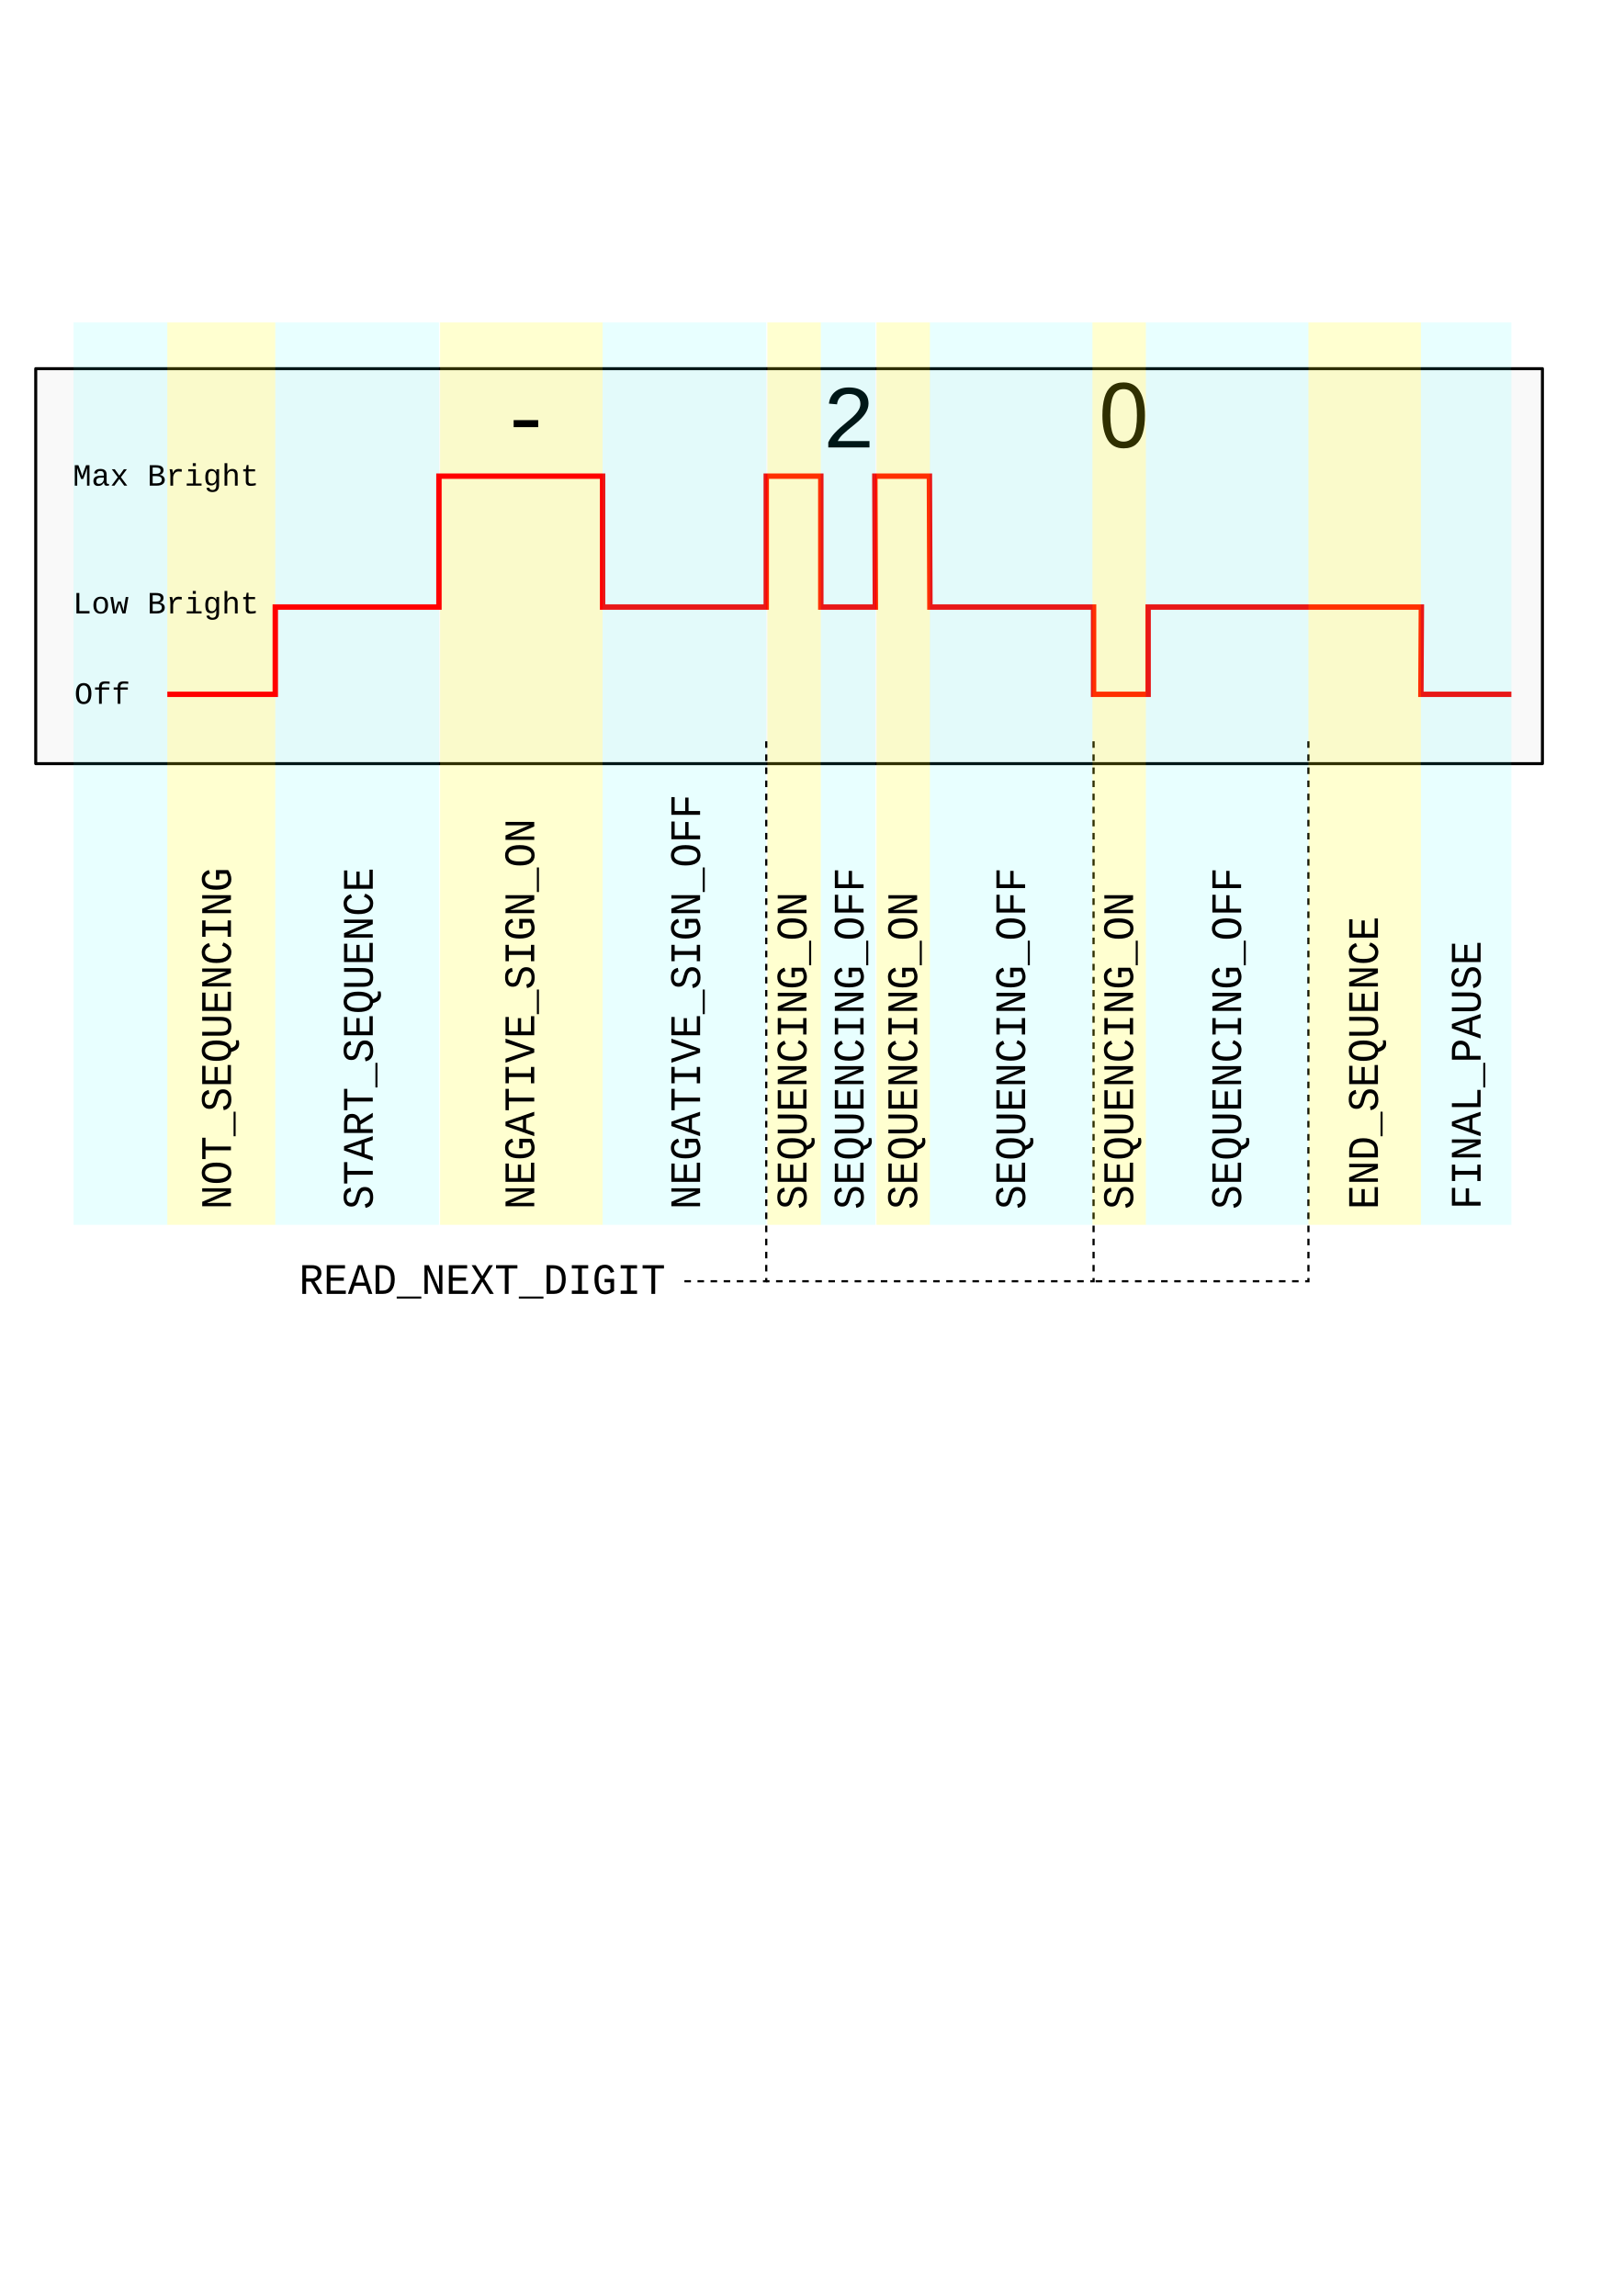
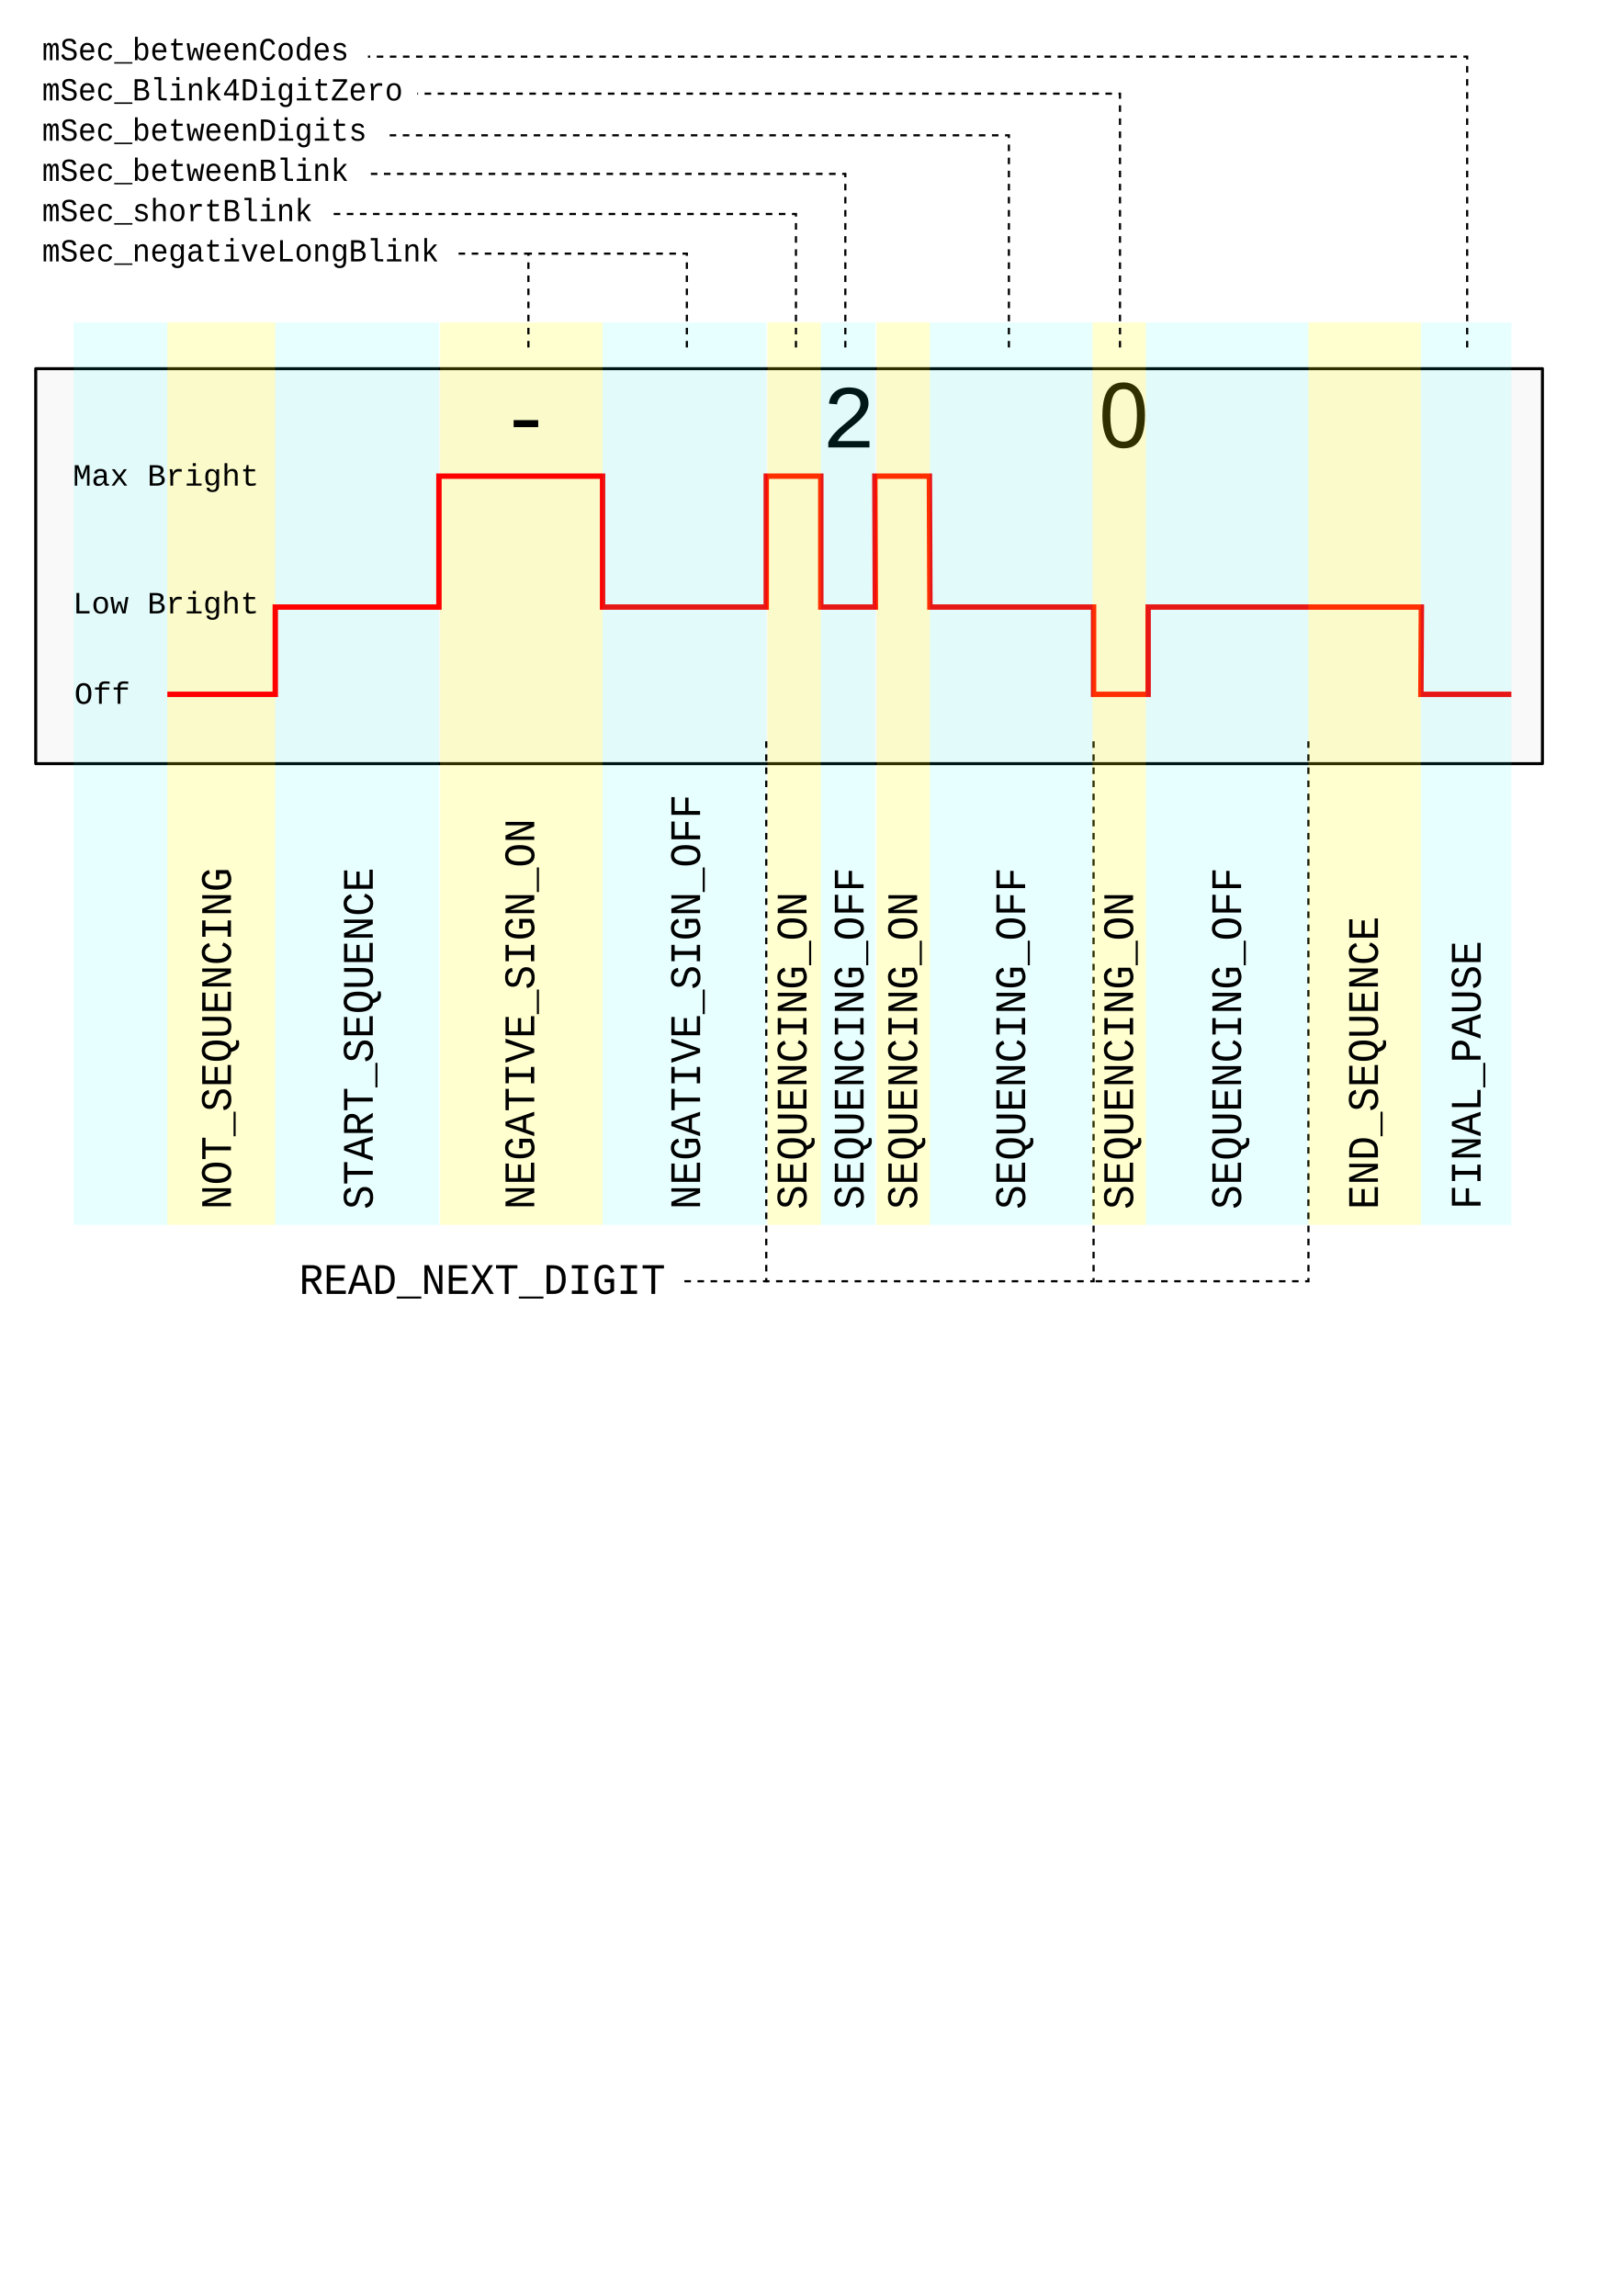
<svg xmlns="http://www.w3.org/2000/svg" width="744.094" height="1052.362" id="svg2" version="1.1">
  <defs id="defs4" />
  <g id="layer1">
    <rect style="opacity:1;fill:#f9f9f9;stroke:#000000;stroke-width:1.38;stroke-linecap:round;stroke-linejoin:round;stroke-miterlimit:4;stroke-dasharray:none;stroke-dashoffset:0" id="rect940" width="690.476" height="181.045" x="1045.371" y="168.972" ry="0" />
    <rect style="opacity:1;fill:#f9f9f9;stroke:#000000;stroke-width:1.38;stroke-linecap:round;stroke-linejoin:round;stroke-miterlimit:4;stroke-dasharray:none;stroke-dashoffset:0" id="rect917" width="690.476" height="125.191" x="1045.371" y="27.927" ry="0.463" />
    <g id="g924" transform="translate(1051.857,11.20149)">
      <path id="path3831" d="M 51.564,114.908 H 151.036 V 57.485 h 25.117 v 57.423 h 25 V 57.485 h 25 v 57.423 h 25 V 57.485 h 25 v 57.423 h 100 V 57.485 h 25 v 57.423 h 100 V 57.485 h 25 v 57.423 h 25 V 57.485 h 25.221 l -0.221,57.423 h 75" style="fill:none;stroke:#ff0000;stroke-width:2.48;stroke-linecap:butt;stroke-linejoin:miter;stroke-miterlimit:4;stroke-dasharray:none;stroke-opacity:1" />
      <text id="text3857" y="52.004" x="31.263" style="font-style:normal;font-variant:normal;font-weight:normal;font-stretch:normal;line-height:0%;font-family:'Liberation Mono';-inkscape-font-specification:'Liberation Mono';letter-spacing:0px;word-spacing:0px;fill:#000000;fill-opacity:1;stroke:none" xml:space="preserve">
        <tspan y="52.004" x="31.263" id="tspan3859" style="font-size:14.215px;line-height:1.25">On</tspan>
      </text>
      <text xml:space="preserve" style="font-style:normal;font-variant:normal;font-weight:normal;font-stretch:normal;line-height:0%;font-family:'Liberation Mono';-inkscape-font-specification:'Liberation Mono';letter-spacing:0px;word-spacing:0px;fill:#000000;fill-opacity:1;stroke:none" x="25.643" y="110.073" id="text3861">
        <tspan id="tspan3863" x="25.643" y="110.073" style="font-size:14.215px;line-height:1.25">Off</tspan>
      </text>
    </g>
    <path id="path928" d="m 1105.681,318.238 h 49.472 v -40 h 100 v -60 h 25 v 60 h 99.883 v -60 h 25 v 60 h 25 v -60 h 25.117 v 60 h 25 v 0 h 74.883 v -60 h 25 v 60 h 0.117 v 0 h 100.221 l -0.221,40 h 41.46" style="fill:none;stroke:#ff0000;stroke-width:2.48;stroke-linecap:butt;stroke-linejoin:miter;stroke-miterlimit:4;stroke-dasharray:none;stroke-opacity:1" />
    <text id="text932" y="222.592" x="1062.384" style="font-style:normal;font-variant:normal;font-weight:normal;font-stretch:normal;line-height:0%;font-family:'Liberation Mono';-inkscape-font-specification:'Liberation Mono';letter-spacing:0px;word-spacing:0px;fill:#000000;fill-opacity:1;stroke:none" xml:space="preserve">
      <tspan y="222.592" x="1062.384" id="tspan930" style="font-size:14.215px;line-height:1.25">Max Bright</tspan>
    </text>
    <text xml:space="preserve" style="font-style:normal;font-variant:normal;font-weight:normal;font-stretch:normal;line-height:0%;font-family:'Liberation Mono';-inkscape-font-specification:'Liberation Mono';letter-spacing:0px;word-spacing:0px;fill:#000000;fill-opacity:1;stroke:none" x="1063.077" y="322.596" id="text936">
      <tspan id="tspan934" x="1063.077" y="322.596" style="font-size:14.215px;line-height:1.25">Off</tspan>
    </text>
    <text id="text959" y="281.154" x="1062.384" style="font-style:normal;font-variant:normal;font-weight:normal;font-stretch:normal;line-height:0%;font-family:'Liberation Mono';-inkscape-font-specification:'Liberation Mono';letter-spacing:0px;word-spacing:0px;fill:#000000;fill-opacity:1;stroke:none" xml:space="preserve">
      <tspan y="281.154" x="1062.384" id="tspan957" style="font-size:14.215px;line-height:1.25">Low Bright</tspan>
    </text>
    <rect style="opacity:1;fill:#f9f9f9;stroke:#000000;stroke-width:1.38;stroke-linecap:round;stroke-linejoin:round;stroke-miterlimit:4;stroke-dasharray:none;stroke-dashoffset:0" id="rect882" width="690.476" height="181.045" x="1045.371" y="373.13" ry="0" />
    <path id="path884" d="m 1105.681,522.396 h 49.472 v -40 h 100 v -60 h 25 v 60 h 99.883 v -60 h 25 v 60 h 25 v -60 h 25.117 v 60 h 25 v 0 h 74.883 v 40 h 25 v -40 h 0.117 v 0 h 100.221 l -0.221,40 h 41.46" style="fill:none;stroke:#ff0000;stroke-width:2.48;stroke-linecap:butt;stroke-linejoin:miter;stroke-miterlimit:4;stroke-dasharray:none;stroke-opacity:1" />
    <text id="text888" y="426.75" x="1062.384" style="font-style:normal;font-variant:normal;font-weight:normal;font-stretch:normal;line-height:0%;font-family:'Liberation Mono';-inkscape-font-specification:'Liberation Mono';letter-spacing:0px;word-spacing:0px;fill:#000000;fill-opacity:1;stroke:none" xml:space="preserve">
      <tspan y="426.75" x="1062.384" id="tspan886" style="font-size:14.215px;line-height:1.25">Max Bright</tspan>
    </text>
    <text xml:space="preserve" style="font-style:normal;font-variant:normal;font-weight:normal;font-stretch:normal;line-height:0%;font-family:'Liberation Mono';-inkscape-font-specification:'Liberation Mono';letter-spacing:0px;word-spacing:0px;fill:#000000;fill-opacity:1;stroke:none" x="1063.077" y="526.754" id="text892">
      <tspan id="tspan890" x="1063.077" y="526.754" style="font-size:14.215px;line-height:1.25">Off</tspan>
    </text>
    <text id="text896" y="485.311" x="1062.384" style="font-style:normal;font-variant:normal;font-weight:normal;font-stretch:normal;line-height:0%;font-family:'Liberation Mono';-inkscape-font-specification:'Liberation Mono';letter-spacing:0px;word-spacing:0px;fill:#000000;fill-opacity:1;stroke:none" xml:space="preserve">
      <tspan y="485.311" x="1062.384" id="tspan894" style="font-size:14.215px;line-height:1.25">Low Bright</tspan>
    </text>
    <rect style="opacity:1;fill:#f9f9f9;stroke:#000000;stroke-width:1.38;stroke-linecap:round;stroke-linejoin:round;stroke-miterlimit:4;stroke-dasharray:none;stroke-dashoffset:0" id="rect904" width="690.476" height="181.045" x="1045.371" y="582.772" ry="0" />
    <path id="path906" d="m 1105.681,732.038 h 49.472 v -40 h 100 v 40 h 25 v -40 h 99.883 v 40 h 25 v -40 h 100 v -60 h 25.117 v 60 h 25 l -0.117,-60 h 25 v 60 h 0.117 v 0 h 100.221 l -0.221,40 h 41.46" style="fill:none;stroke:#ff0000;stroke-width:2.48;stroke-linecap:butt;stroke-linejoin:miter;stroke-miterlimit:4;stroke-dasharray:none;stroke-opacity:1" />
    <text id="text910" y="636.391" x="1062.384" style="font-style:normal;font-variant:normal;font-weight:normal;font-stretch:normal;line-height:0%;font-family:'Liberation Mono';-inkscape-font-specification:'Liberation Mono';letter-spacing:0px;word-spacing:0px;fill:#000000;fill-opacity:1;stroke:none" xml:space="preserve">
      <tspan y="636.391" x="1062.384" id="tspan908" style="font-size:14.215px;line-height:1.25">Max Bright</tspan>
    </text>
    <text xml:space="preserve" style="font-style:normal;font-variant:normal;font-weight:normal;font-stretch:normal;line-height:0%;font-family:'Liberation Mono';-inkscape-font-specification:'Liberation Mono';letter-spacing:0px;word-spacing:0px;fill:#000000;fill-opacity:1;stroke:none" x="1063.077" y="736.396" id="text914">
      <tspan id="tspan912" x="1063.077" y="736.396" style="font-size:14.215px;line-height:1.25">Off</tspan>
    </text>
    <text id="text918" y="694.953" x="1062.384" style="font-style:normal;font-variant:normal;font-weight:normal;font-stretch:normal;line-height:0%;font-family:'Liberation Mono';-inkscape-font-specification:'Liberation Mono';letter-spacing:0px;word-spacing:0px;fill:#000000;fill-opacity:1;stroke:none" xml:space="preserve">
      <tspan y="694.953" x="1062.384" id="tspan916" style="font-size:14.215px;line-height:1.25">Low Bright</tspan>
    </text>
    <rect style="opacity:1;fill:#f9f9f9;stroke:#000000;stroke-width:1.38;stroke-linecap:round;stroke-linejoin:round;stroke-miterlimit:4;stroke-dasharray:none;stroke-dashoffset:0" id="rect926" width="690.476" height="181.045" x="16.371" y="168.972" ry="0" />
    <rect style="opacity:0.091;fill:#00ffff;stroke-width:1.874;stroke-linecap:round;stroke-linejoin:round" id="rect927" width="42.976" height="413.611" x="33.705" y="147.785" />
    <rect style="opacity:0.186;fill:#ffff00;stroke-width:1.874;stroke-linecap:round;stroke-linejoin:round" id="rect929" width="49.472" height="413.611" x="76.681" y="147.785" />
    <text id="text933" y="222.592" x="33.384" style="font-style:normal;font-variant:normal;font-weight:normal;font-stretch:normal;line-height:0%;font-family:'Liberation Mono';-inkscape-font-specification:'Liberation Mono';letter-spacing:0px;word-spacing:0px;fill:#000000;fill-opacity:1;stroke:none" xml:space="preserve">
      <tspan y="222.592" x="33.384" id="tspan931" style="font-size:14.215px;line-height:1.25">Max Bright</tspan>
    </text>
    <rect style="opacity:0.091;fill:#00ffff;stroke-width:2.476;stroke-linecap:round;stroke-linejoin:round" id="rect931" width="75" height="413.611" x="126.153" y="147.785" />
    <text xml:space="preserve" style="font-style:normal;font-variant:normal;font-weight:normal;font-stretch:normal;line-height:0%;font-family:'Liberation Mono';-inkscape-font-specification:'Liberation Mono';letter-spacing:0px;word-spacing:0px;fill:#000000;fill-opacity:1;stroke:none" x="34.077" y="322.596" id="text937">
      <tspan id="tspan935" x="34.077" y="322.596" style="font-size:14.215px;line-height:1.25">Off</tspan>
    </text>
    <rect style="opacity:0.186;fill:#ffff00;stroke-width:2.299;stroke-linecap:round;stroke-linejoin:round" id="rect933" width="74.472" height="413.611" x="201.681" y="147.785" />
    <text id="text941" y="281.154" x="33.384" style="font-style:normal;font-variant:normal;font-weight:normal;font-stretch:normal;line-height:0%;font-family:'Liberation Mono';-inkscape-font-specification:'Liberation Mono';letter-spacing:0px;word-spacing:0px;fill:#000000;fill-opacity:1;stroke:none" xml:space="preserve">
      <tspan y="281.154" x="33.384" id="tspan939" style="font-size:14.215px;line-height:1.25">Low Bright</tspan>
    </text>
    <text id="text960" y="205.091" x="228.689" style="font-style:normal;font-variant:normal;font-weight:normal;font-stretch:normal;font-size:34.715px;line-height:0%;font-family:'Liberation Mono';-inkscape-font-specification:'Liberation Mono';letter-spacing:0px;word-spacing:0px;fill:#000000;fill-opacity:1;stroke:none;stroke-width:2.893" xml:space="preserve">
      <tspan y="205.091" x="228.689" id="tspan958" style="font-size:41.124px;line-height:1.25;stroke-width:2.893">-</tspan>
    </text>
    <text id="text964" y="205.091" x="376.689" style="font-style:normal;font-variant:normal;font-weight:normal;font-stretch:normal;font-size:34.715px;line-height:0%;font-family:'Liberation Mono';-inkscape-font-specification:'Liberation Mono';letter-spacing:0px;word-spacing:0px;fill:#000000;fill-opacity:1;stroke:none;stroke-width:2.893" xml:space="preserve">
      <tspan y="205.091" x="376.689" id="tspan962" style="font-size:41.124px;line-height:1.25;stroke-width:2.893">2</tspan>
    </text>
    <text id="text968" y="205.091" x="503.183" style="font-style:normal;font-variant:normal;font-weight:normal;font-stretch:normal;font-size:34.715px;line-height:0%;font-family:'Liberation Mono';-inkscape-font-specification:'Liberation Mono';letter-spacing:0px;word-spacing:0px;fill:#000000;fill-opacity:1;stroke:none;stroke-width:2.893" xml:space="preserve">
      <tspan y="205.091" x="503.183" id="tspan966" style="font-style:normal;font-variant:normal;font-weight:normal;font-stretch:normal;font-size:41.124px;line-height:1.25;font-family:Calibri;-inkscape-font-specification:Calibri;stroke-width:2.893">0</tspan>
    </text>
    <path id="path929" d="m 76.681,318.238 h 49.472 v -40 h 75 v -60 h 75 v 60 h 75 v -60 h 25 v 60 h 25 l -0.234,-60 h 25 l 0.234,60 75,0 0,40 h 25 l 0,-40 h 125.221 l -0.221,40 h 41.46" style="fill:none;stroke:#ff0000;stroke-width:2.48;stroke-linecap:butt;stroke-linejoin:miter;stroke-miterlimit:4;stroke-dasharray:none;stroke-opacity:1" />
    <text id="text938" y="102.246" x="-573.783" style="font-style:normal;font-variant:normal;font-weight:normal;font-stretch:normal;font-size:16.299px;line-height:0%;font-family:'Liberation Mono';-inkscape-font-specification:'Liberation Mono';letter-spacing:0px;word-spacing:0px;fill:#000000;fill-opacity:1;stroke:none;stroke-width:1.358" xml:space="preserve" transform="matrix(0,-0.966122,1.035066,0,0,0)">
      <tspan y="102.246" x="-573.783" id="tspan936" style="font-size:19.308px;line-height:1.25;stroke-width:1.358">NOT_SEQUENCING</tspan>
    </text>
    <text id="text944" y="165.044" x="-573.783" style="font-style:normal;font-variant:normal;font-weight:normal;font-stretch:normal;font-size:16.299px;line-height:0%;font-family:'Liberation Mono';-inkscape-font-specification:'Liberation Mono';letter-spacing:0px;word-spacing:0px;fill:#000000;fill-opacity:1;stroke:none;stroke-width:1.358" xml:space="preserve" transform="matrix(0,-0.966122,1.035066,0,0,0)">
      <tspan y="165.044" x="-573.783" id="tspan942" style="font-size:19.308px;line-height:1.25;stroke-width:1.358">START_SEQUENCE</tspan>
    </text>
    <text id="text948" y="236.537" x="-573.783" style="font-style:normal;font-variant:normal;font-weight:normal;font-stretch:normal;font-size:16.299px;line-height:0%;font-family:'Liberation Mono';-inkscape-font-specification:'Liberation Mono';letter-spacing:0px;word-spacing:0px;fill:#000000;fill-opacity:1;stroke:none;stroke-width:1.358" xml:space="preserve" transform="matrix(0,-0.966122,1.035066,0,0,0)">
      <tspan y="236.537" x="-573.783" id="tspan946" style="font-size:19.308px;line-height:1.25;stroke-width:1.358">NEGATIVE_SIGN_ON</tspan>
    </text>
    <rect style="opacity:0.091;fill:#00ffff;stroke-width:2.476;stroke-linecap:round;stroke-linejoin:round" id="rect950" width="75" height="413.611" x="276.153" y="147.785" />
    <text id="text954" y="309.962" x="-573.783" style="font-style:normal;font-variant:normal;font-weight:normal;font-stretch:normal;font-size:16.299px;line-height:0%;font-family:'Liberation Mono';-inkscape-font-specification:'Liberation Mono';letter-spacing:0px;word-spacing:0px;fill:#000000;fill-opacity:1;stroke:none;stroke-width:1.358" xml:space="preserve" transform="matrix(0,-0.966122,1.035066,0,0,0)">
      <tspan y="309.962" x="-573.783" id="tspan952" style="font-size:19.308px;line-height:1.25;stroke-width:1.358">NEGATIVE_SIGN_OFF</tspan>
    </text>
    <rect style="opacity:0.186;fill:#ffff00;stroke-width:1.318;stroke-linecap:round;stroke-linejoin:round" id="rect974" width="24.472" height="413.611" x="351.681" y="147.785" />
    <text id="text958" y="357.062" x="-573.783" style="font-style:normal;font-variant:normal;font-weight:normal;font-stretch:normal;font-size:16.299px;line-height:0%;font-family:'Liberation Mono';-inkscape-font-specification:'Liberation Mono';letter-spacing:0px;word-spacing:0px;fill:#000000;fill-opacity:1;stroke:none;stroke-width:1.358" xml:space="preserve" transform="matrix(0,-0.966122,1.035066,0,0,0)">
      <tspan y="357.062" x="-573.783" id="tspan956" style="font-size:19.308px;line-height:1.25;stroke-width:1.358">SEQUENCING_ON</tspan>
    </text>
    <text id="text962" y="572.957" x="141.871" style="font-style:normal;font-variant:normal;font-weight:normal;font-stretch:normal;font-size:16.299px;line-height:0%;font-family:'Liberation Mono';-inkscape-font-specification:'Liberation Mono';letter-spacing:0px;word-spacing:0px;fill:#000000;fill-opacity:1;stroke:none;stroke-width:1.358" xml:space="preserve" transform="scale(0.966122,1.035066)">
      <tspan y="572.957" x="141.871" id="tspan960" style="font-size:19.308px;line-height:1.25;stroke-width:1.358">READ_NEXT_DIGIT</tspan>
    </text>
    <path style="fill:none;stroke:#000000;stroke-width:1;stroke-linecap:butt;stroke-linejoin:miter;stroke-opacity:1;stroke-miterlimit:4;stroke-dasharray:3,3;stroke-dashoffset:0" d="m 351.153,339.765 0,247.487 -38.611,0" id="path964" />
    <rect style="opacity:0.091;fill:#00ffff;stroke-width:1.429;stroke-linecap:round;stroke-linejoin:round" id="rect976" width="25" height="413.611" x="376.153" y="147.785" />
    <text id="text972" y="382.338" x="-573.783" style="font-style:normal;font-variant:normal;font-weight:normal;font-stretch:normal;font-size:16.299px;line-height:0%;font-family:'Liberation Mono';-inkscape-font-specification:'Liberation Mono';letter-spacing:0px;word-spacing:0px;fill:#000000;fill-opacity:1;stroke:none;stroke-width:1.358" xml:space="preserve" transform="matrix(0,-0.966122,1.035066,0,0,0)">
      <tspan y="382.338" x="-573.783" id="tspan970" style="font-size:19.308px;line-height:1.25;stroke-width:1.358">SEQUENCING_OFF</tspan>
    </text>
    <rect style="opacity:0.186;fill:#ffff00;stroke-width:1.318;stroke-linecap:round;stroke-linejoin:round" id="rect978" width="24.472" height="413.611" x="401.681" y="147.785" />
    <text id="text982" y="406.051" x="-573.783" style="font-style:normal;font-variant:normal;font-weight:normal;font-stretch:normal;font-size:16.299px;line-height:0%;font-family:'Liberation Mono';-inkscape-font-specification:'Liberation Mono';letter-spacing:0px;word-spacing:0px;fill:#000000;fill-opacity:1;stroke:none;stroke-width:1.358" xml:space="preserve" transform="matrix(0,-0.966122,1.035066,0,0,0)">
      <tspan y="406.051" x="-573.783" id="tspan980" style="font-size:19.308px;line-height:1.25;stroke-width:1.358">SEQUENCING_ON</tspan>
    </text>
    <rect style="opacity:0.091;fill:#00ffff;stroke-width:2.467;stroke-linecap:round;stroke-linejoin:round" id="rect984" width="74.497" height="413.611" x="426.153" y="147.785" />
    <text id="text988" y="453.872" x="-573.783" style="font-style:normal;font-variant:normal;font-weight:normal;font-stretch:normal;font-size:16.299px;line-height:0%;font-family:'Liberation Mono';-inkscape-font-specification:'Liberation Mono';letter-spacing:0px;word-spacing:0px;fill:#000000;fill-opacity:1;stroke:none;stroke-width:1.358" xml:space="preserve" transform="matrix(0,-0.966122,1.035066,0,0,0)">
      <tspan y="453.872" x="-573.783" id="tspan986" style="font-size:19.308px;line-height:1.25;stroke-width:1.358">SEQUENCING_OFF</tspan>
    </text>
    <path style="fill:none;stroke:#000000;stroke-width:1;stroke-linecap:butt;stroke-linejoin:miter;stroke-miterlimit:4;stroke-dasharray:3, 3;stroke-dashoffset:0;stroke-opacity:1" d="m 501.153,339.765 0,247.487 -150,0" id="path992" />
    <rect style="opacity:0.186;fill:#ffff00;stroke-width:1.318;stroke-linecap:round;stroke-linejoin:round" id="rect994" width="24.472" height="413.611" x="500.65" y="147.785" />
    <text id="text998" y="501.667" x="-573.783" style="font-style:normal;font-variant:normal;font-weight:normal;font-stretch:normal;font-size:16.299px;line-height:0%;font-family:'Liberation Mono';-inkscape-font-specification:'Liberation Mono';letter-spacing:0px;word-spacing:0px;fill:#000000;fill-opacity:1;stroke:none;stroke-width:1.358" xml:space="preserve" transform="matrix(0,-0.966122,1.035066,0,0,0)">
      <tspan y="501.667" x="-573.783" id="tspan996" style="font-size:19.308px;line-height:1.25;stroke-width:1.358">SEQUENCING_ON</tspan>
    </text>
    <rect style="opacity:0.091;fill:#00ffff;stroke-width:2.467;stroke-linecap:round;stroke-linejoin:round" id="rect1000" width="74.497" height="413.611" x="525.122" y="147.785" />
    <text id="text1004" y="549.488" x="-573.783" style="font-style:normal;font-variant:normal;font-weight:normal;font-stretch:normal;font-size:16.299px;line-height:0%;font-family:'Liberation Mono';-inkscape-font-specification:'Liberation Mono';letter-spacing:0px;word-spacing:0px;fill:#000000;fill-opacity:1;stroke:none;stroke-width:1.358" xml:space="preserve" transform="matrix(0,-0.966122,1.035066,0,0,0)">
      <tspan y="549.488" x="-573.783" id="tspan1002" style="font-size:19.308px;line-height:1.25;stroke-width:1.358">SEQUENCING_OFF</tspan>
    </text>
    <path style="fill:none;stroke:#000000;stroke-width:1;stroke-linecap:butt;stroke-linejoin:miter;stroke-miterlimit:4;stroke-dasharray:3, 3;stroke-dashoffset:0;stroke-opacity:1" d="m 599.619,339.765 v 247.487 l -98.467,0" id="path1006" />
    <rect style="opacity:0.186;fill:#ffff00;stroke-width:1.913;stroke-linecap:round;stroke-linejoin:round" id="rect1010" width="51.533" height="413.611" x="599.619" y="147.785" />
    <text id="text1014" y="610.064" x="-573.783" style="font-style:normal;font-variant:normal;font-weight:normal;font-stretch:normal;font-size:16.299px;line-height:0%;font-family:'Liberation Mono';-inkscape-font-specification:'Liberation Mono';letter-spacing:0px;word-spacing:0px;fill:#000000;fill-opacity:1;stroke:none;stroke-width:1.358" xml:space="preserve" transform="matrix(0,-0.966122,1.035066,0,0,0)">
      <tspan y="610.064" x="-573.783" id="tspan1012" style="font-size:19.308px;line-height:1.25;stroke-width:1.358">END_SEQUENCE</tspan>
    </text>
    <rect style="opacity:0.091;fill:#00ffff;stroke-width:1.841;stroke-linecap:round;stroke-linejoin:round" id="rect1016" width="41.46" height="413.611" x="651.153" y="147.785" />
    <text id="text1020" y="655.537" x="-573.783" style="font-style:normal;font-variant:normal;font-weight:normal;font-stretch:normal;font-size:16.299px;line-height:0%;font-family:'Liberation Mono';-inkscape-font-specification:'Liberation Mono';letter-spacing:0px;word-spacing:0px;fill:#000000;fill-opacity:1;stroke:none;stroke-width:1.358" xml:space="preserve" transform="matrix(0,-0.966122,1.035066,0,0,0)">
      <tspan y="655.537" x="-573.783" id="tspan1018" style="font-size:19.308px;line-height:1.25;stroke-width:1.358">FINAL_PAUSE</tspan>
    </text>
+     <text id="text971" y="26.649" x="19.977" style="font-style:normal;font-variant:normal;font-weight:normal;font-stretch:normal;font-size:12.037px;line-height:0%;font-family:'Liberation Mono';-inkscape-font-specification:'Liberation Mono';letter-spacing:0px;word-spacing:0px;fill:#000000;fill-opacity:1;stroke:none;stroke-width:1.003" xml:space="preserve" transform="scale(0.966122,1.035066)">
+       <tspan y="26.649" x="19.977" style="font-size:14.259px;line-height:1.25;stroke-width:1.003" id="tspan973">mSec_betweenCodes</tspan>
+       <tspan y="44.472" x="19.977" style="font-size:14.259px;line-height:1.25;stroke-width:1.003" id="tspan1017">mSec_Blink4DigitZero</tspan>
+       <tspan y="62.295" x="19.977" style="font-size:14.259px;line-height:1.25;stroke-width:1.003" id="tspan1007">mSec_betweenDigits</tspan>
+       <tspan y="80.119" x="19.977" style="font-size:14.259px;line-height:1.25;stroke-width:1.003" id="tspan977">mSec_betweenBlink</tspan>
+       <tspan y="97.942" x="19.977" style="font-size:14.259px;line-height:1.25;stroke-width:1.003" id="tspan979">mSec_shortBlink</tspan>
+       <tspan y="115.765" x="19.977" style="font-size:14.259px;line-height:1.25;stroke-width:1.003" id="tspan995">mSec_negativeLongBlink</tspan>
+     </text>
+     <path style="fill:none;stroke:#000000;stroke-width:1;stroke-linecap:butt;stroke-linejoin:miter;stroke-miterlimit:4;stroke-dasharray:3, 3;stroke-dashoffset:0;stroke-opacity:1" d="m 242.153,159.259 0,-43.007 H 208.541" id="path997" />
+     <path style="fill:none;stroke:#000000;stroke-width:1;stroke-linecap:butt;stroke-linejoin:miter;stroke-miterlimit:4;stroke-dasharray:3, 3;stroke-dashoffset:0;stroke-opacity:1" d="m 314.764,159.259 0,-43.007 h -72.611" id="path999" />
+     <path style="fill:none;stroke:#000000;stroke-width:1;stroke-linecap:butt;stroke-linejoin:miter;stroke-miterlimit:4;stroke-dasharray:3, 3;stroke-dashoffset:0;stroke-opacity:1" d="m 364.764,159.259 0,-61.174 H 150.936" id="path1005" />
+     <path style="fill:none;stroke:#000000;stroke-width:1;stroke-linecap:butt;stroke-linejoin:miter;stroke-miterlimit:4;stroke-dasharray:3, 3;stroke-dashoffset:0;stroke-opacity:1" d="M 387.392,159.259 V 79.7 H 169.321" id="path1011" />
+     <path style="fill:none;stroke:#000000;stroke-width:1;stroke-linecap:butt;stroke-linejoin:miter;stroke-miterlimit:4;stroke-dasharray:3, 3;stroke-dashoffset:0;stroke-opacity:1" d="m 462.345,159.259 0,-97.237 -283.832,0" id="path1013" />
+     <path style="fill:none;stroke:#000000;stroke-width:1;stroke-linecap:butt;stroke-linejoin:miter;stroke-miterlimit:4;stroke-dasharray:3, 3;stroke-dashoffset:0;stroke-opacity:1" d="m 513.257,159.259 0,-116.329 H 191.241" id="path1019" />
+     <path style="fill:none;stroke:#000000;stroke-width:1;stroke-linecap:butt;stroke-linejoin:miter;stroke-miterlimit:4;stroke-dasharray:3, 3;stroke-dashoffset:0;stroke-opacity:1" d="m 672.356,159.259 0,-133.299 -503.742,0" id="path1021" />
  </g>
</svg>
